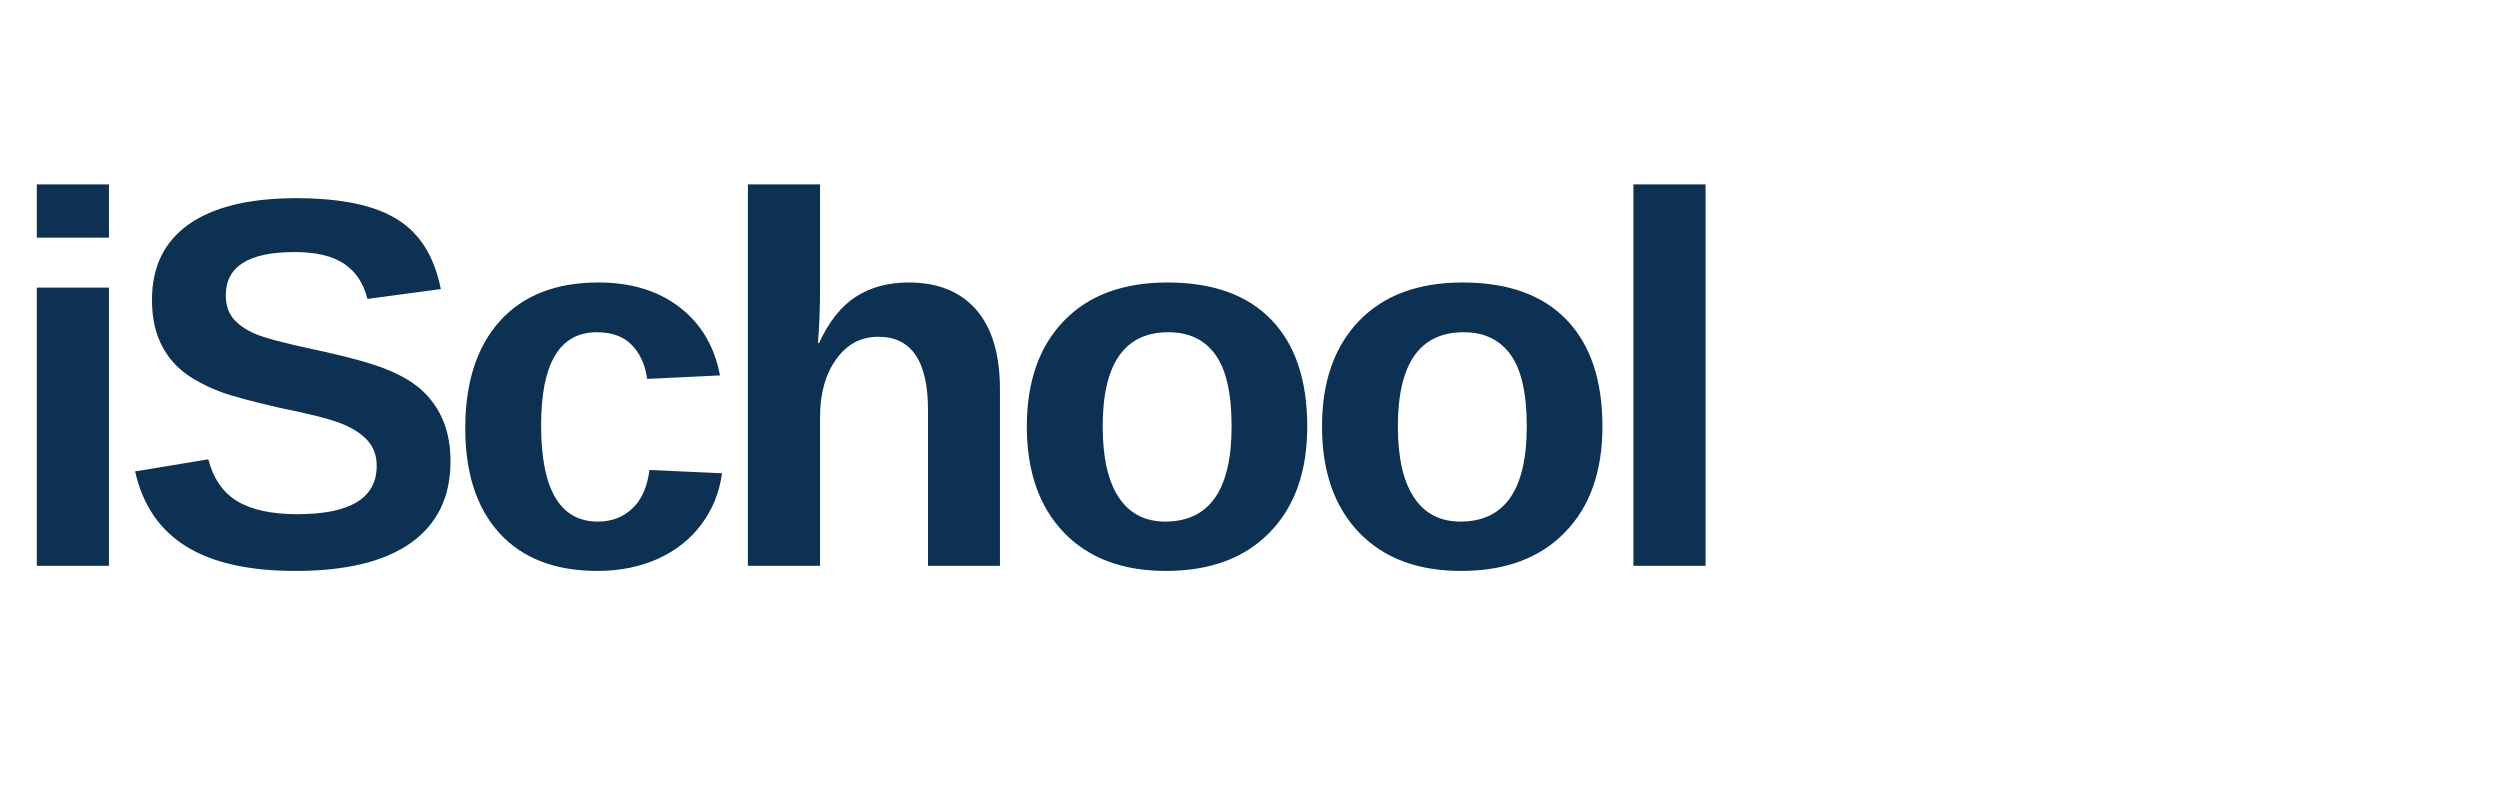
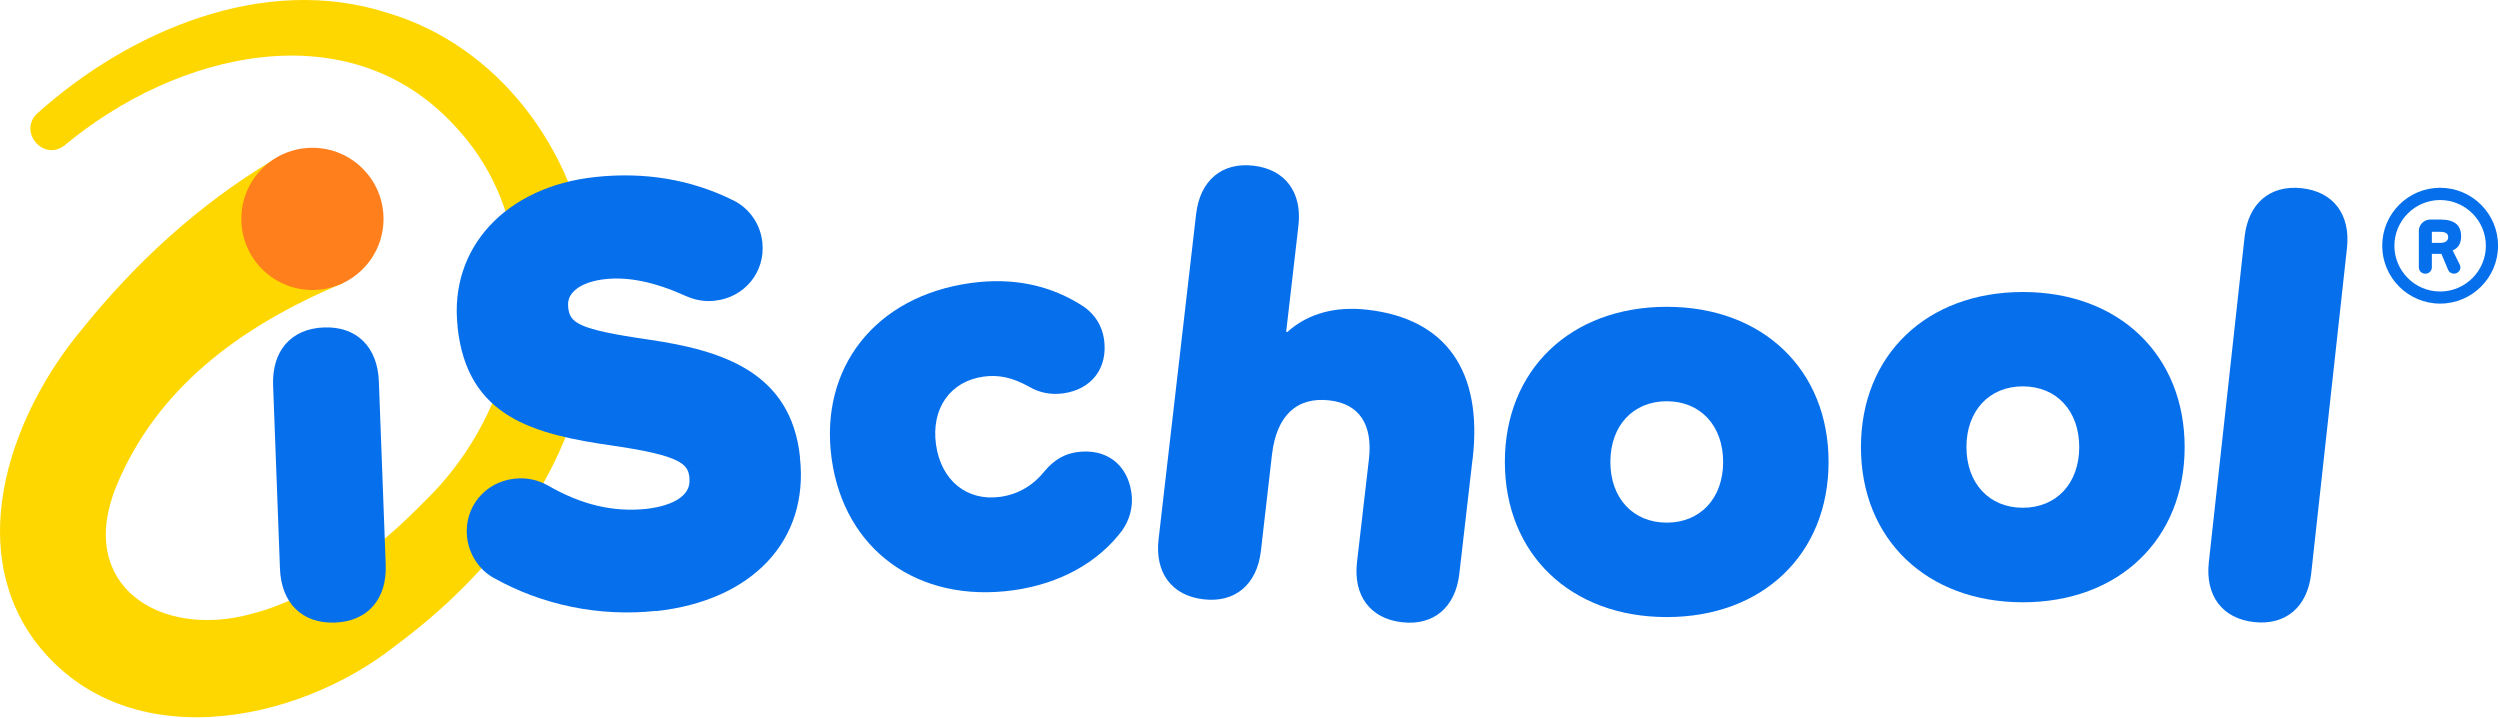
- <svg xmlns="http://www.w3.org/2000/svg" width="190" height="60" viewBox="0 0 190 60" role="img" aria-label="iSchool">
-   <text x="0" y="43" fill="#0D3152" font-family="Arial, Helvetica, sans-serif" font-size="40" font-weight="700" letter-spacing="-2">iSchool</text>
+ <svg xmlns="http://www.w3.org/2000/svg" width="481" height="138" viewBox="0 0 481 138" fill="none">
+   <path d="M473.385 51.418C473.385 51.743 473.272 52.036 473.028 52.28C472.784 52.524 472.491 52.654 472.149 52.654C471.905 52.654 471.678 52.589 471.466 52.459C471.255 52.329 471.108 52.134 471.011 51.906L469.726 48.848H467.888V51.418C467.888 51.76 467.774 52.052 467.53 52.296C467.286 52.54 466.993 52.654 466.652 52.654H466.619C466.277 52.654 465.985 52.54 465.741 52.296C465.497 52.052 465.383 51.76 465.383 51.418V44.456C465.383 44.066 465.48 43.692 465.676 43.35C465.871 43.009 466.147 42.732 466.489 42.537C466.83 42.342 467.205 42.244 467.595 42.244H469.628C470.929 42.244 471.905 42.521 472.556 43.057C473.207 43.594 473.516 44.407 473.516 45.481V45.53C473.516 46.099 473.402 46.587 473.19 47.026C472.963 47.449 472.654 47.791 472.231 48.002L471.889 48.181L473.239 50.881C473.337 51.06 473.385 51.239 473.385 51.434V51.418ZM470.62 46.441C470.897 46.262 471.027 45.985 471.027 45.644V45.595C471.027 44.928 470.506 44.603 469.465 44.603H467.888V46.733H469.465C469.97 46.733 470.36 46.636 470.637 46.457L470.62 46.441Z" fill="#056FEC" />
+   <path d="M469.482 58.413C463.333 58.413 458.34 53.419 458.34 47.271C458.34 41.123 463.333 36.129 469.482 36.129C475.63 36.129 480.624 41.123 480.624 47.271C480.624 53.419 475.63 58.413 469.482 58.413ZM469.482 38.487C464.635 38.487 460.682 42.44 460.682 47.287C460.682 52.134 464.635 56.087 469.482 56.087C474.329 56.087 478.281 52.134 478.281 47.287C478.281 42.44 474.329 38.487 469.482 38.487Z" fill="#056FEC" />
+   <path d="M113.461 50.181C110.533 28.694 95.829 8.801 74.635 2.506C50.643 -5.269 24.667 6.134 7.247 21.749C3.375 25.213 8.304 31.167 12.419 27.979C33.825 10.119 66.957 1.888 87.485 24.205C94.544 31.703 98.269 40.763 99.261 50.181H113.461Z" fill="#FFD700" />
+   <path d="M97.83 68.431C95.227 78.825 89.697 88.698 81.841 96.31C72.097 106.314 60.386 115.049 48.285 118.139C30.832 122.889 14.566 112.706 22.374 93.561C30.002 75.116 45.601 62.998 65.949 54.491L64.941 52.377C78.701 44.293 66.128 23.212 52.205 30.987C38.346 39.332 26.18 50.36 15.51 63.665C2.578 79.28 -6.904 104.427 6.498 123.035C23.415 145.937 56.873 139.463 76.099 124.222C94.479 110.624 109.638 91.496 113.136 68.447H97.83V68.431Z" fill="#FFD700" />
+   <path d="M72.894 73.393L74.212 108.608C74.472 115.277 70.747 119.539 64.452 119.783C58.158 120.026 54.108 116.058 53.864 109.389L52.546 74.174C52.286 67.504 56.011 63.243 62.305 62.999C68.6 62.755 72.65 66.724 72.894 73.393Z" fill="#056FEC" />
+   <path d="M215.982 101.953C211.363 108.183 203.962 112.314 194.967 113.567C176.62 116.104 162.452 105.808 160.013 88.29C157.589 70.772 168.406 56.995 186.753 54.457C194.821 53.335 202.173 54.815 208.582 59.044C210.696 60.541 212.062 62.72 212.42 65.306C213.185 70.804 210.062 74.919 204.564 75.684C202.108 76.026 199.896 75.505 198.074 74.448C194.837 72.626 192.153 72.057 189.225 72.463C182.801 73.358 179.125 78.628 180.084 85.525C181.044 92.421 186.021 96.488 192.446 95.593C196.073 95.089 198.903 93.267 201.034 90.583C202.872 88.42 204.873 87.314 207.199 86.989C212.811 86.208 216.926 89.331 217.69 94.829C218.064 97.513 217.332 100.001 215.95 101.986L215.982 101.953Z" fill="#056FEC" />
+   <path d="M283.323 88.275L280.769 110.429C280.021 116.87 275.808 120.432 269.725 119.716C263.625 119.017 260.339 114.593 261.088 108.152L263.381 88.356C264.145 81.671 261.527 77.686 255.785 77.035C249.458 76.303 245.586 80.012 244.724 87.51L242.594 106.021C241.845 112.462 237.633 116.024 231.549 115.308C225.45 114.609 222.164 110.185 222.912 103.744L230.134 41.169C230.882 34.728 235.095 31.166 241.178 31.882C247.278 32.581 250.564 37.005 249.815 43.447L247.457 63.844L247.685 63.876C251.653 60.298 256.924 58.883 263.137 59.598C278.248 61.339 285.291 71.424 283.339 88.291L283.323 88.275Z" fill="#056FEC" />
+   <path d="M320.684 59.029C339.211 59.029 351.817 71.18 351.817 88.877C351.817 106.574 339.194 118.724 320.684 118.724C302.174 118.724 289.536 106.574 289.536 88.877C289.536 71.18 302.158 59.029 320.684 59.029ZM320.684 100.556C327.174 100.556 331.533 95.839 331.533 88.877C331.533 81.915 327.174 77.198 320.684 77.198C314.194 77.198 309.835 81.915 309.835 88.877C309.835 95.839 314.194 100.556 320.684 100.556Z" fill="#056FEC" />
+   <path d="M389.194 56.182C407.721 56.182 420.327 68.332 420.327 86.029C420.327 103.726 407.705 115.877 389.194 115.877C370.684 115.877 358.046 103.726 358.046 86.029C358.046 68.332 370.668 56.182 389.194 56.182ZM389.194 97.692C395.684 97.692 400.044 92.975 400.044 86.013C400.044 79.051 395.684 74.334 389.194 74.334C382.704 74.334 378.345 79.051 378.345 86.013C378.345 92.975 382.704 97.692 389.194 97.692Z" fill="#056FEC" />
+   <path d="M451.557 47.726L444.677 110.333C443.961 116.79 439.781 120.353 433.681 119.686C427.581 119.019 424.263 114.611 424.979 108.17L431.859 45.563C432.575 39.122 436.755 35.543 442.855 36.21C448.954 36.877 452.273 41.285 451.557 47.726Z" fill="#056FEC" />
+   <path d="M126.213 117.536C115.38 118.708 104.271 116.43 94.918 111.144C92.169 109.615 90.218 106.622 89.86 103.336C89.242 97.66 93.259 92.715 99.001 92.097C101.262 91.853 103.36 92.276 105.377 93.382C111.818 97.123 118.032 98.587 124.408 97.904C126.457 97.676 133.126 96.602 132.638 92.032V91.804C132.345 89.397 131.19 87.673 118.064 85.769C102.742 83.574 89.909 80.353 88.038 62.949V62.737C86.395 47.708 97.277 35.915 114.502 34.061C124.017 33.036 132.898 34.516 140.917 38.469C143.357 39.575 146.204 42.307 146.675 46.618C147.293 52.295 143.276 57.239 137.534 57.858C135.598 58.069 133.809 57.776 131.906 56.93C126.002 54.263 120.943 53.206 116.405 53.71C111.818 54.214 109.037 56.247 109.313 58.898V59.126C109.655 62.119 111.021 63.355 125.026 65.372C138.998 67.438 152.157 71.586 153.913 87.868V88.096C155.654 103.987 144.772 115.568 126.197 117.585L126.213 117.536Z" fill="#056FEC" />
+   <path d="M60.11 55.792C67.665 55.792 73.789 49.668 73.789 42.113C73.789 34.558 67.665 28.434 60.11 28.434C52.555 28.434 46.431 34.558 46.431 42.113C46.431 49.668 52.555 55.792 60.11 55.792Z" fill="#FF7F1C" />
</svg>
